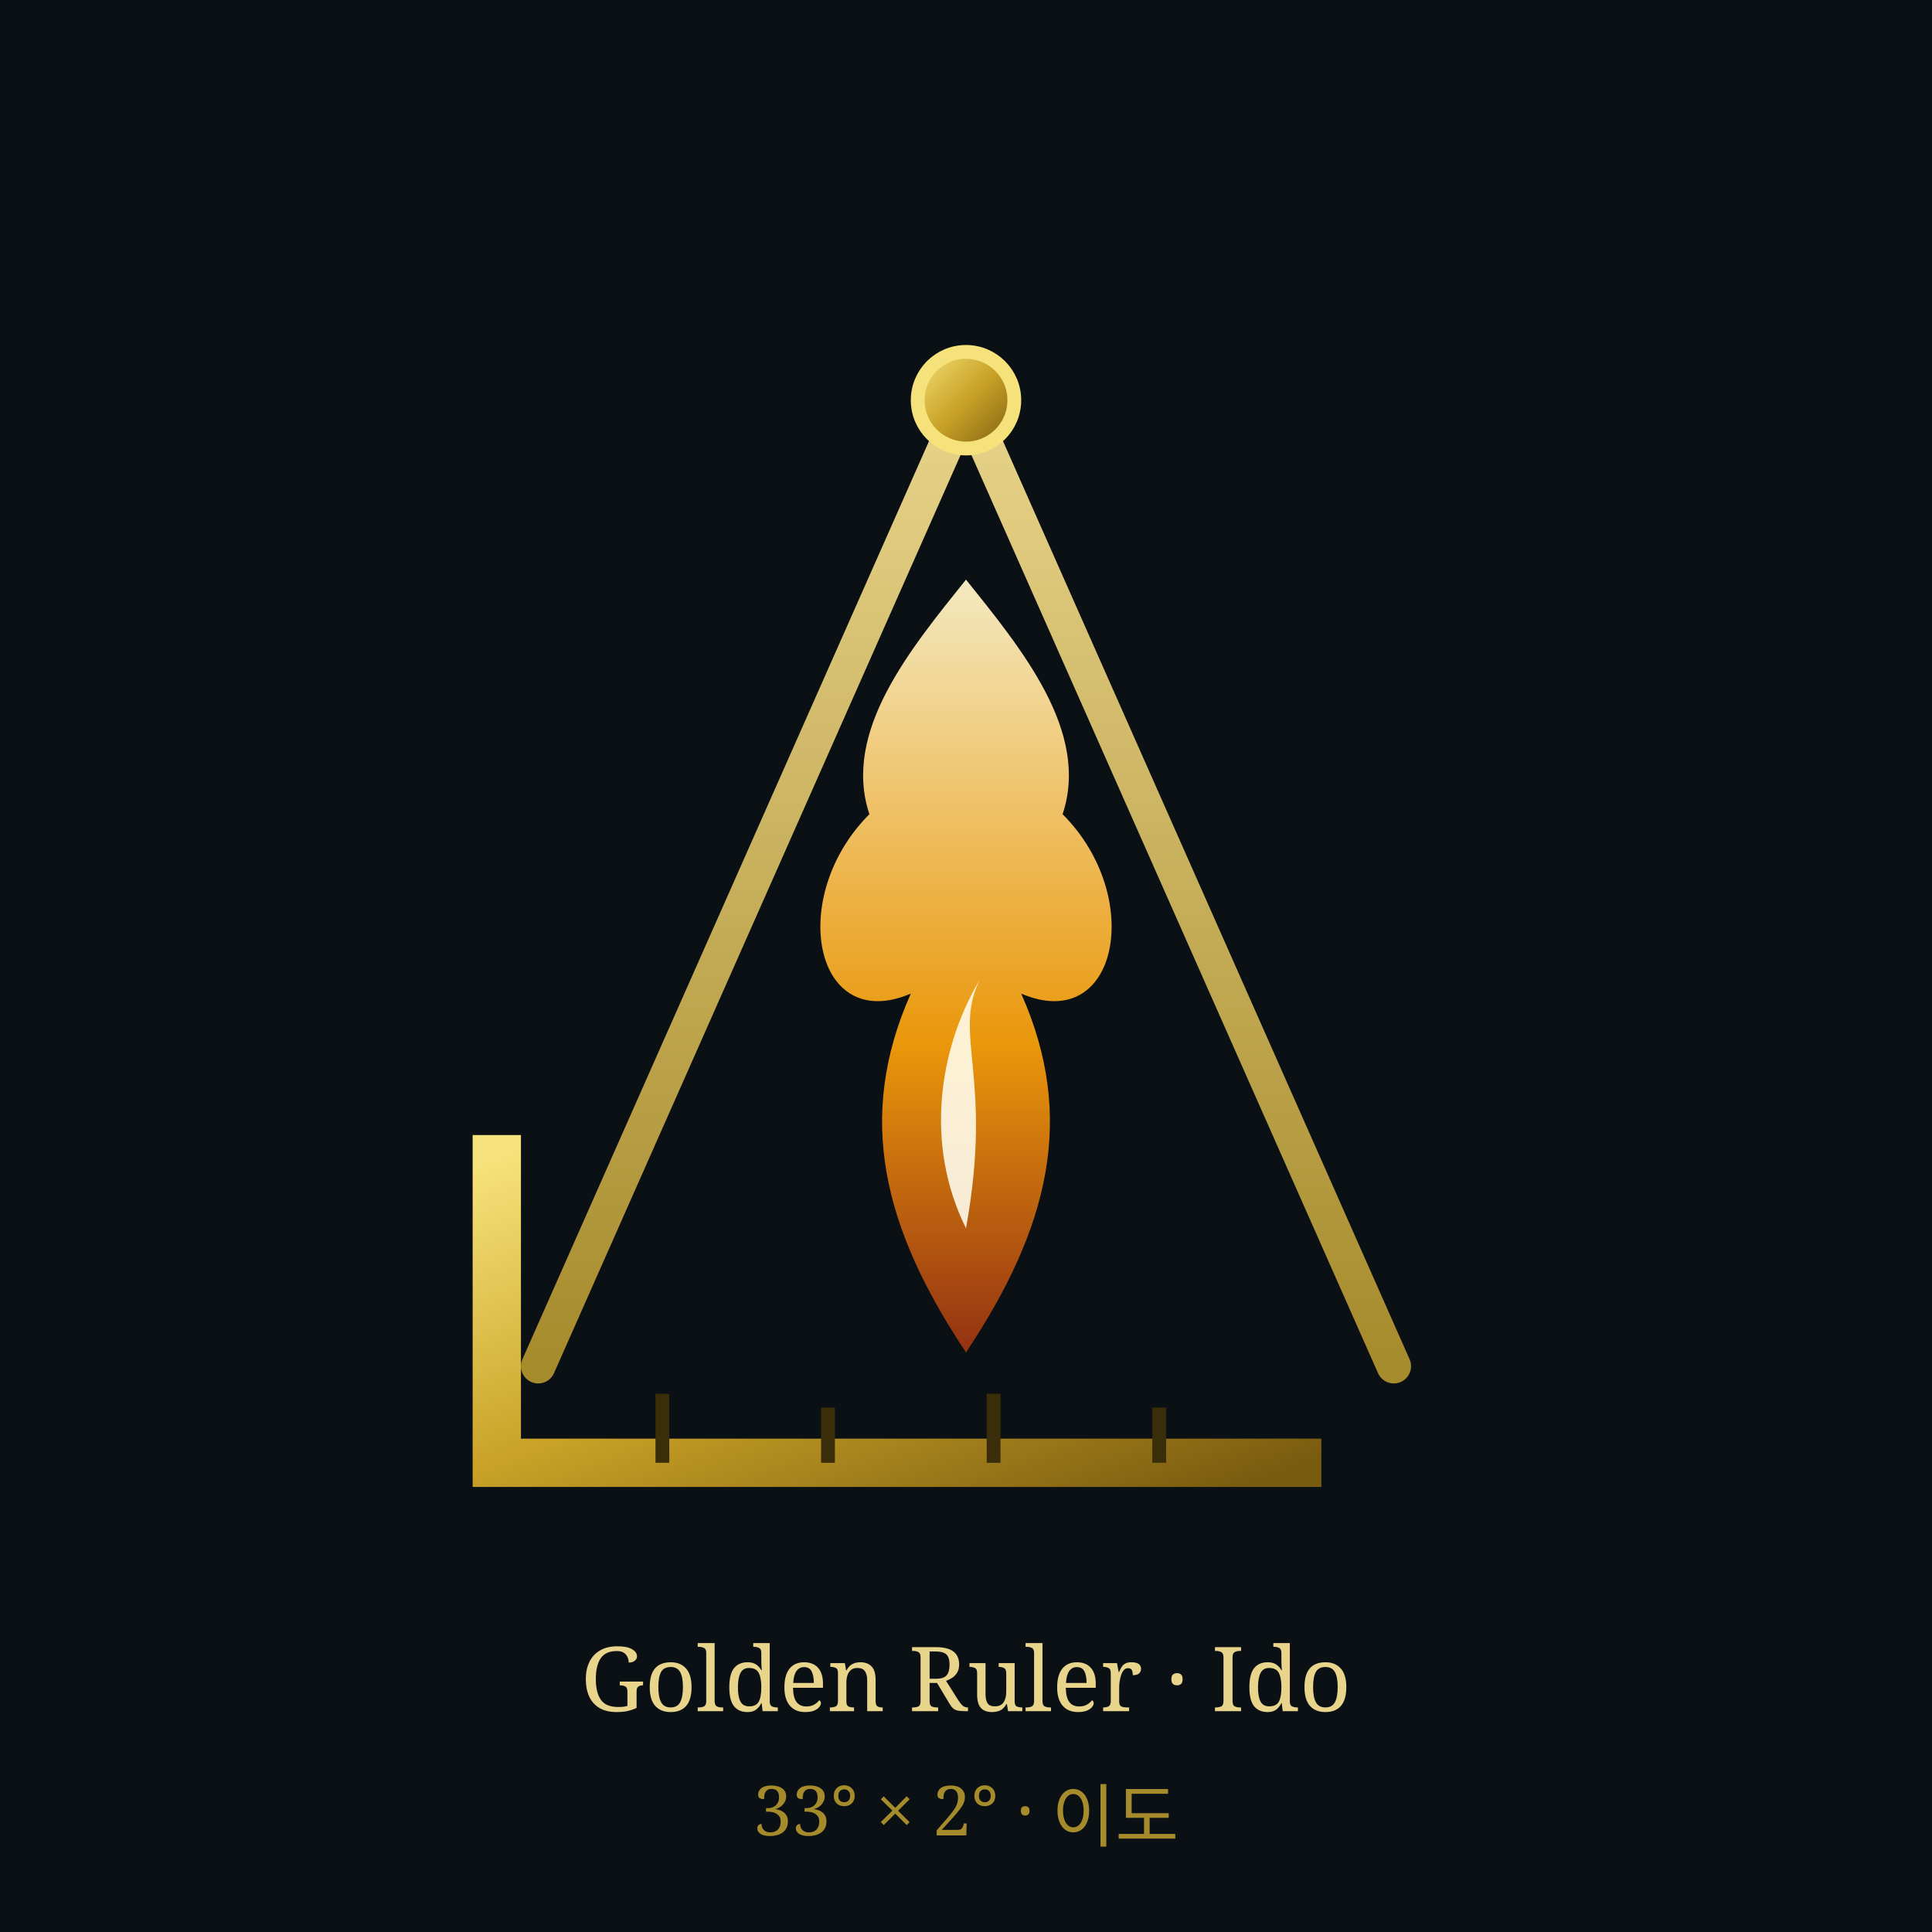
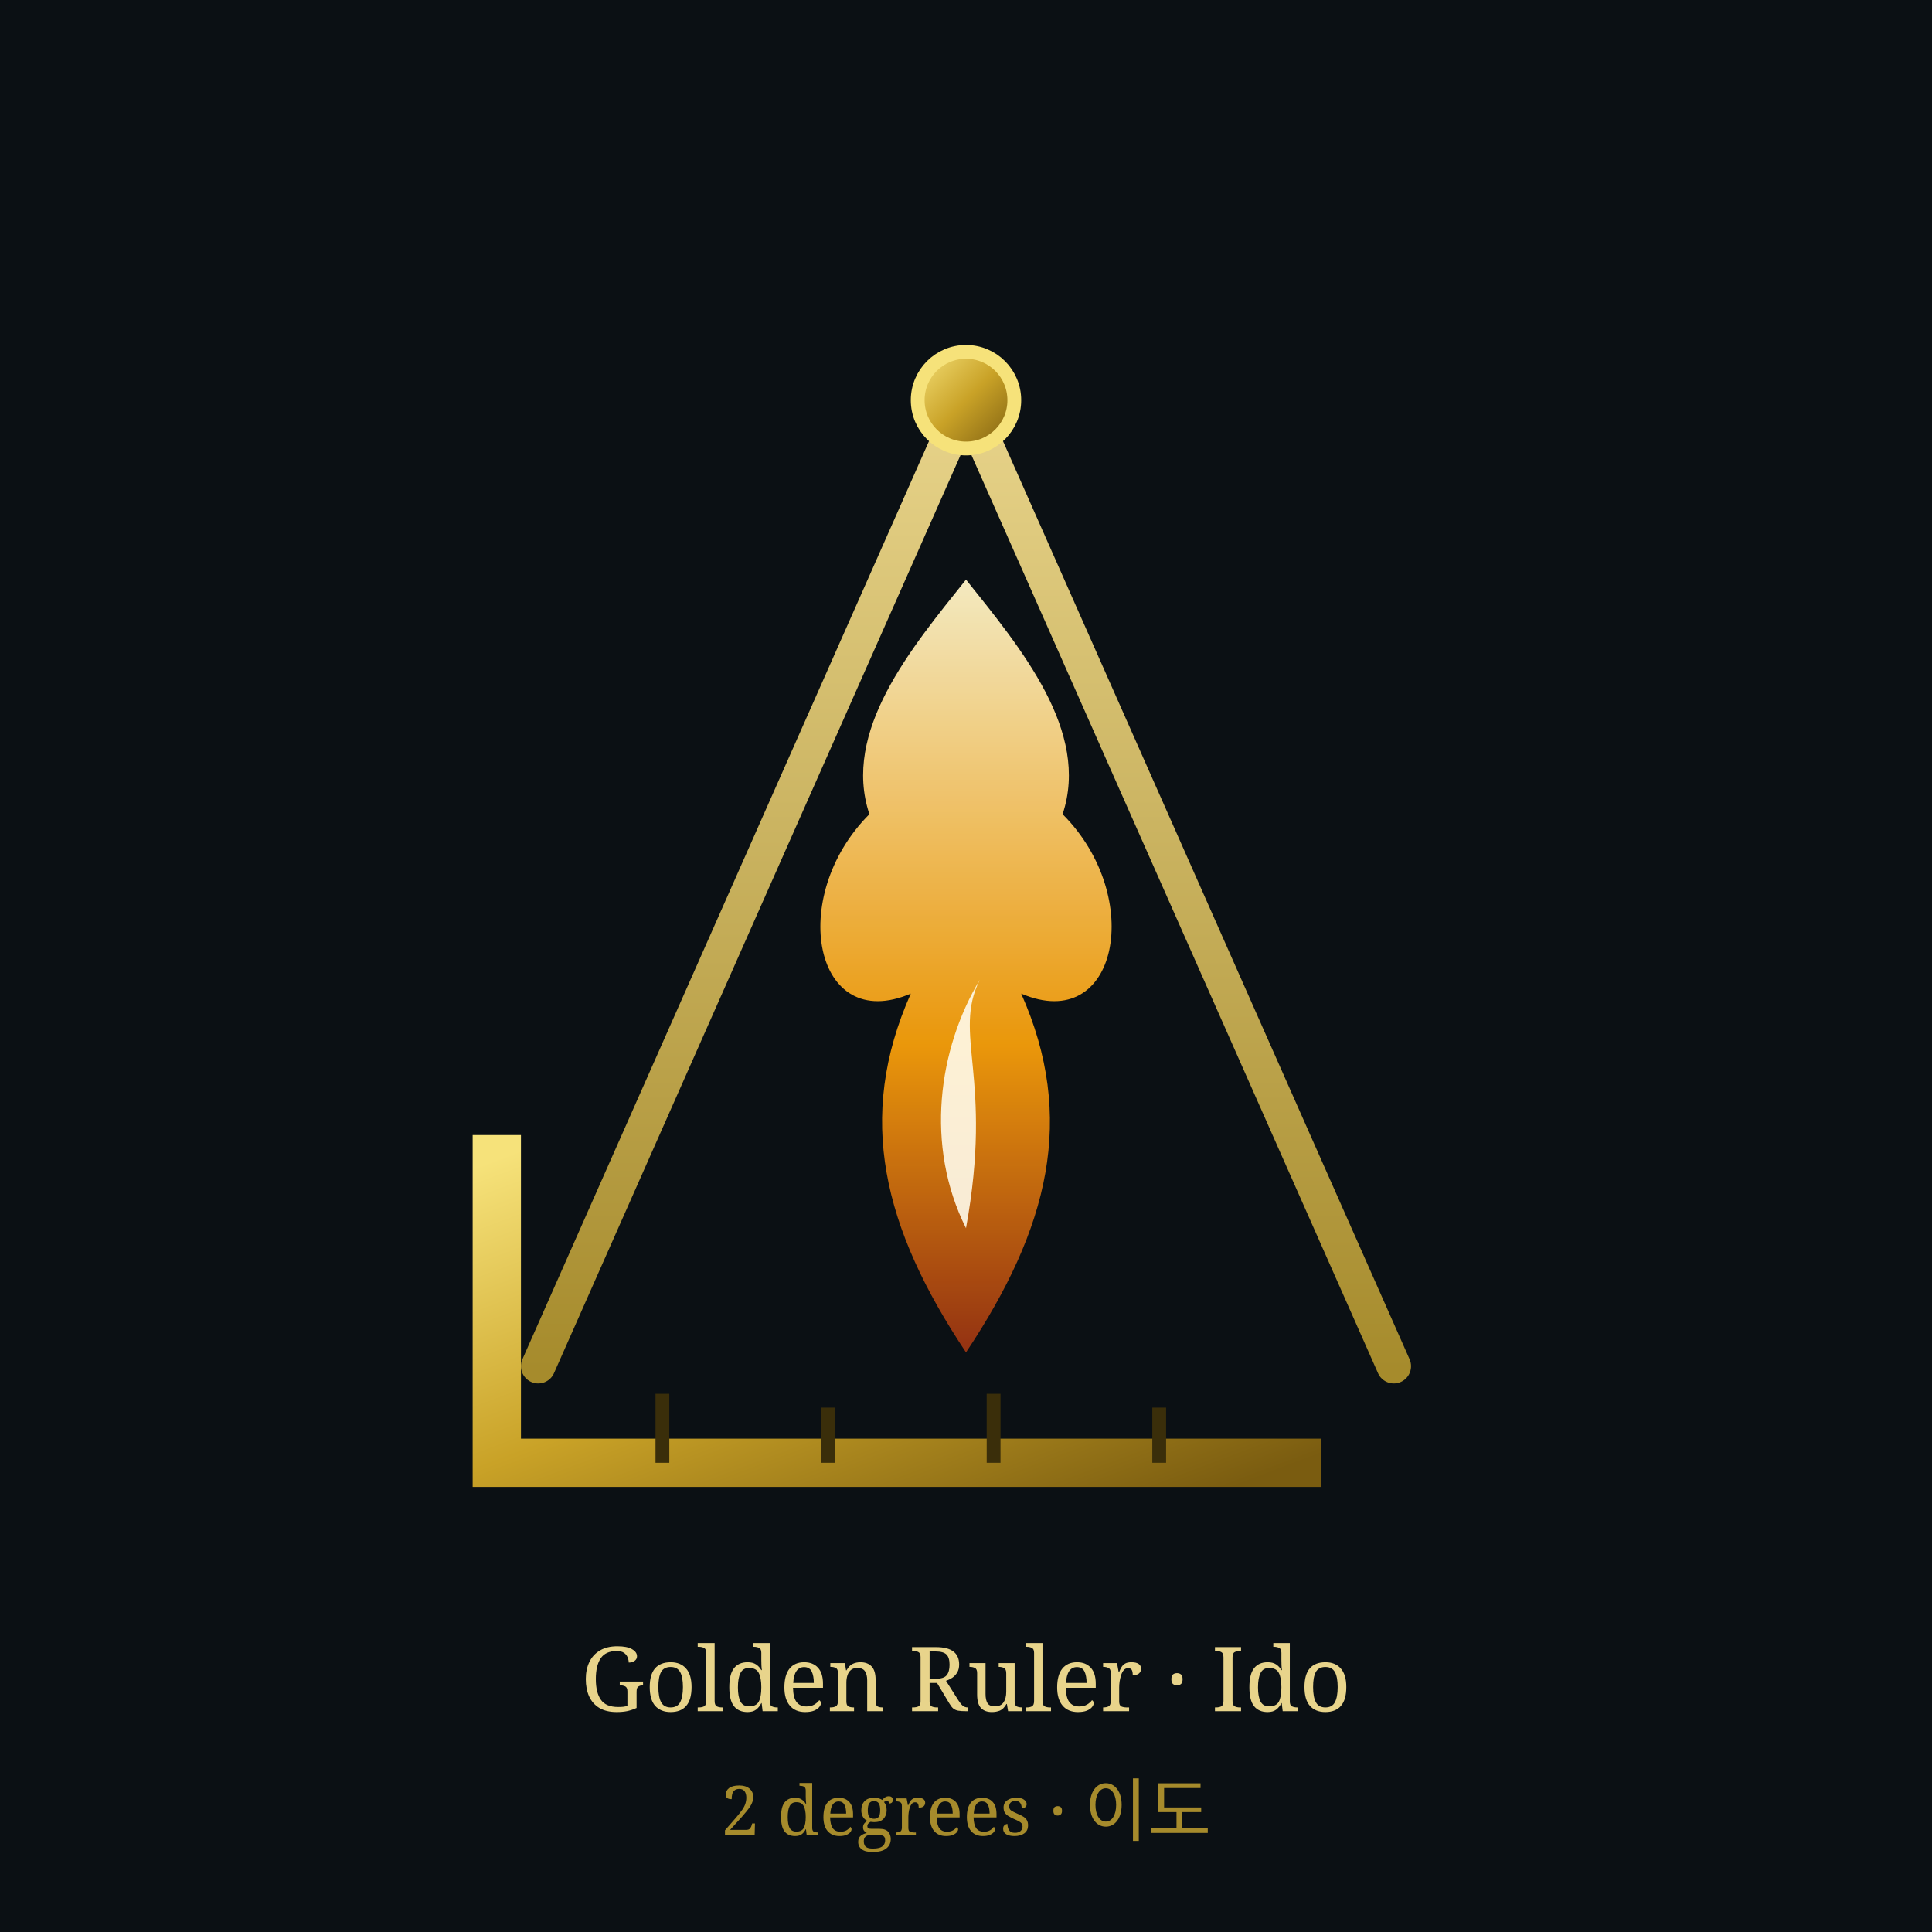
<svg xmlns="http://www.w3.org/2000/svg" viewBox="0 0 280 280" role="img" aria-label="Ido · 2 degrees — Fuxi square, Nuwa compass, Sejong flame">
  <defs>
    <linearGradient id="flame" x1="0%" y1="100%" x2="0%" y2="0%">
      <stop offset="0%" stop-color="#9A3412" />
      <stop offset="40%" stop-color="#F59E0B" />
      <stop offset="100%" stop-color="#FEF3C7" />
    </linearGradient>
    <linearGradient id="gold" x1="0%" y1="0%" x2="100%" y2="100%">
      <stop offset="0%" stop-color="#F6E27A" />
      <stop offset="50%" stop-color="#C9A227" />
      <stop offset="100%" stop-color="#7A5C10" />
    </linearGradient>
    <linearGradient id="steel" x1="0%" y1="0%" x2="0%" y2="100%">
      <stop offset="0%" stop-color="#E8D48B" />
      <stop offset="100%" stop-color="#A68B2C" />
    </linearGradient>
  </defs>
  <rect width="280" height="280" fill="#0B1014" />
  <g fill="none" stroke="url(#steel)" stroke-width="5" stroke-linecap="round">
    <path d="M140 58 L78 198" />
    <path d="M140 58 L202 198" />
    <circle cx="140" cy="58" r="7" fill="url(#gold)" stroke="#F6E27A" stroke-width="2" />
  </g>
  <g fill="none" stroke="url(#gold)" stroke-width="7" stroke-linecap="square" stroke-linejoin="miter">
    <path d="M72 168 L72 212 L188 212" />
  </g>
  <g stroke="#3A2E0A" stroke-width="2">
    <line x1="96" y1="212" x2="96" y2="202" />
    <line x1="120" y1="212" x2="120" y2="204" />
    <line x1="144" y1="212" x2="144" y2="202" />
    <line x1="168" y1="212" x2="168" y2="204" />
  </g>
  <path d="M140 196            C128 178, 124 162, 132 144            C118 150, 114 130, 126 118            C122 106, 132 94, 140 84            C148 94, 158 106, 154 118            C166 130, 162 150, 148 144            C156 162, 152 178, 140 196 Z" fill="url(#flame)" opacity="0.95" />
  <path d="M140 178 C134 166, 136 152, 142 142 C138 150, 144 156, 140 178 Z" fill="#FFFBEB" opacity="0.9" />
  <text x="140" y="248" text-anchor="middle" font-family="Georgia, 'Songti SC', serif" font-size="13" fill="#E8D48B">Golden Ruler · Ido</text>
-   <text x="140" y="266" text-anchor="middle" font-family="Georgia, serif" font-size="10" fill="#A68B2C">33° × 2° · 이도</text>
+   <text x="140" y="266" text-anchor="middle" font-family="Georgia, serif" font-size="10" fill="#A68B2C">2 degrees · 이도</text>
</svg>
